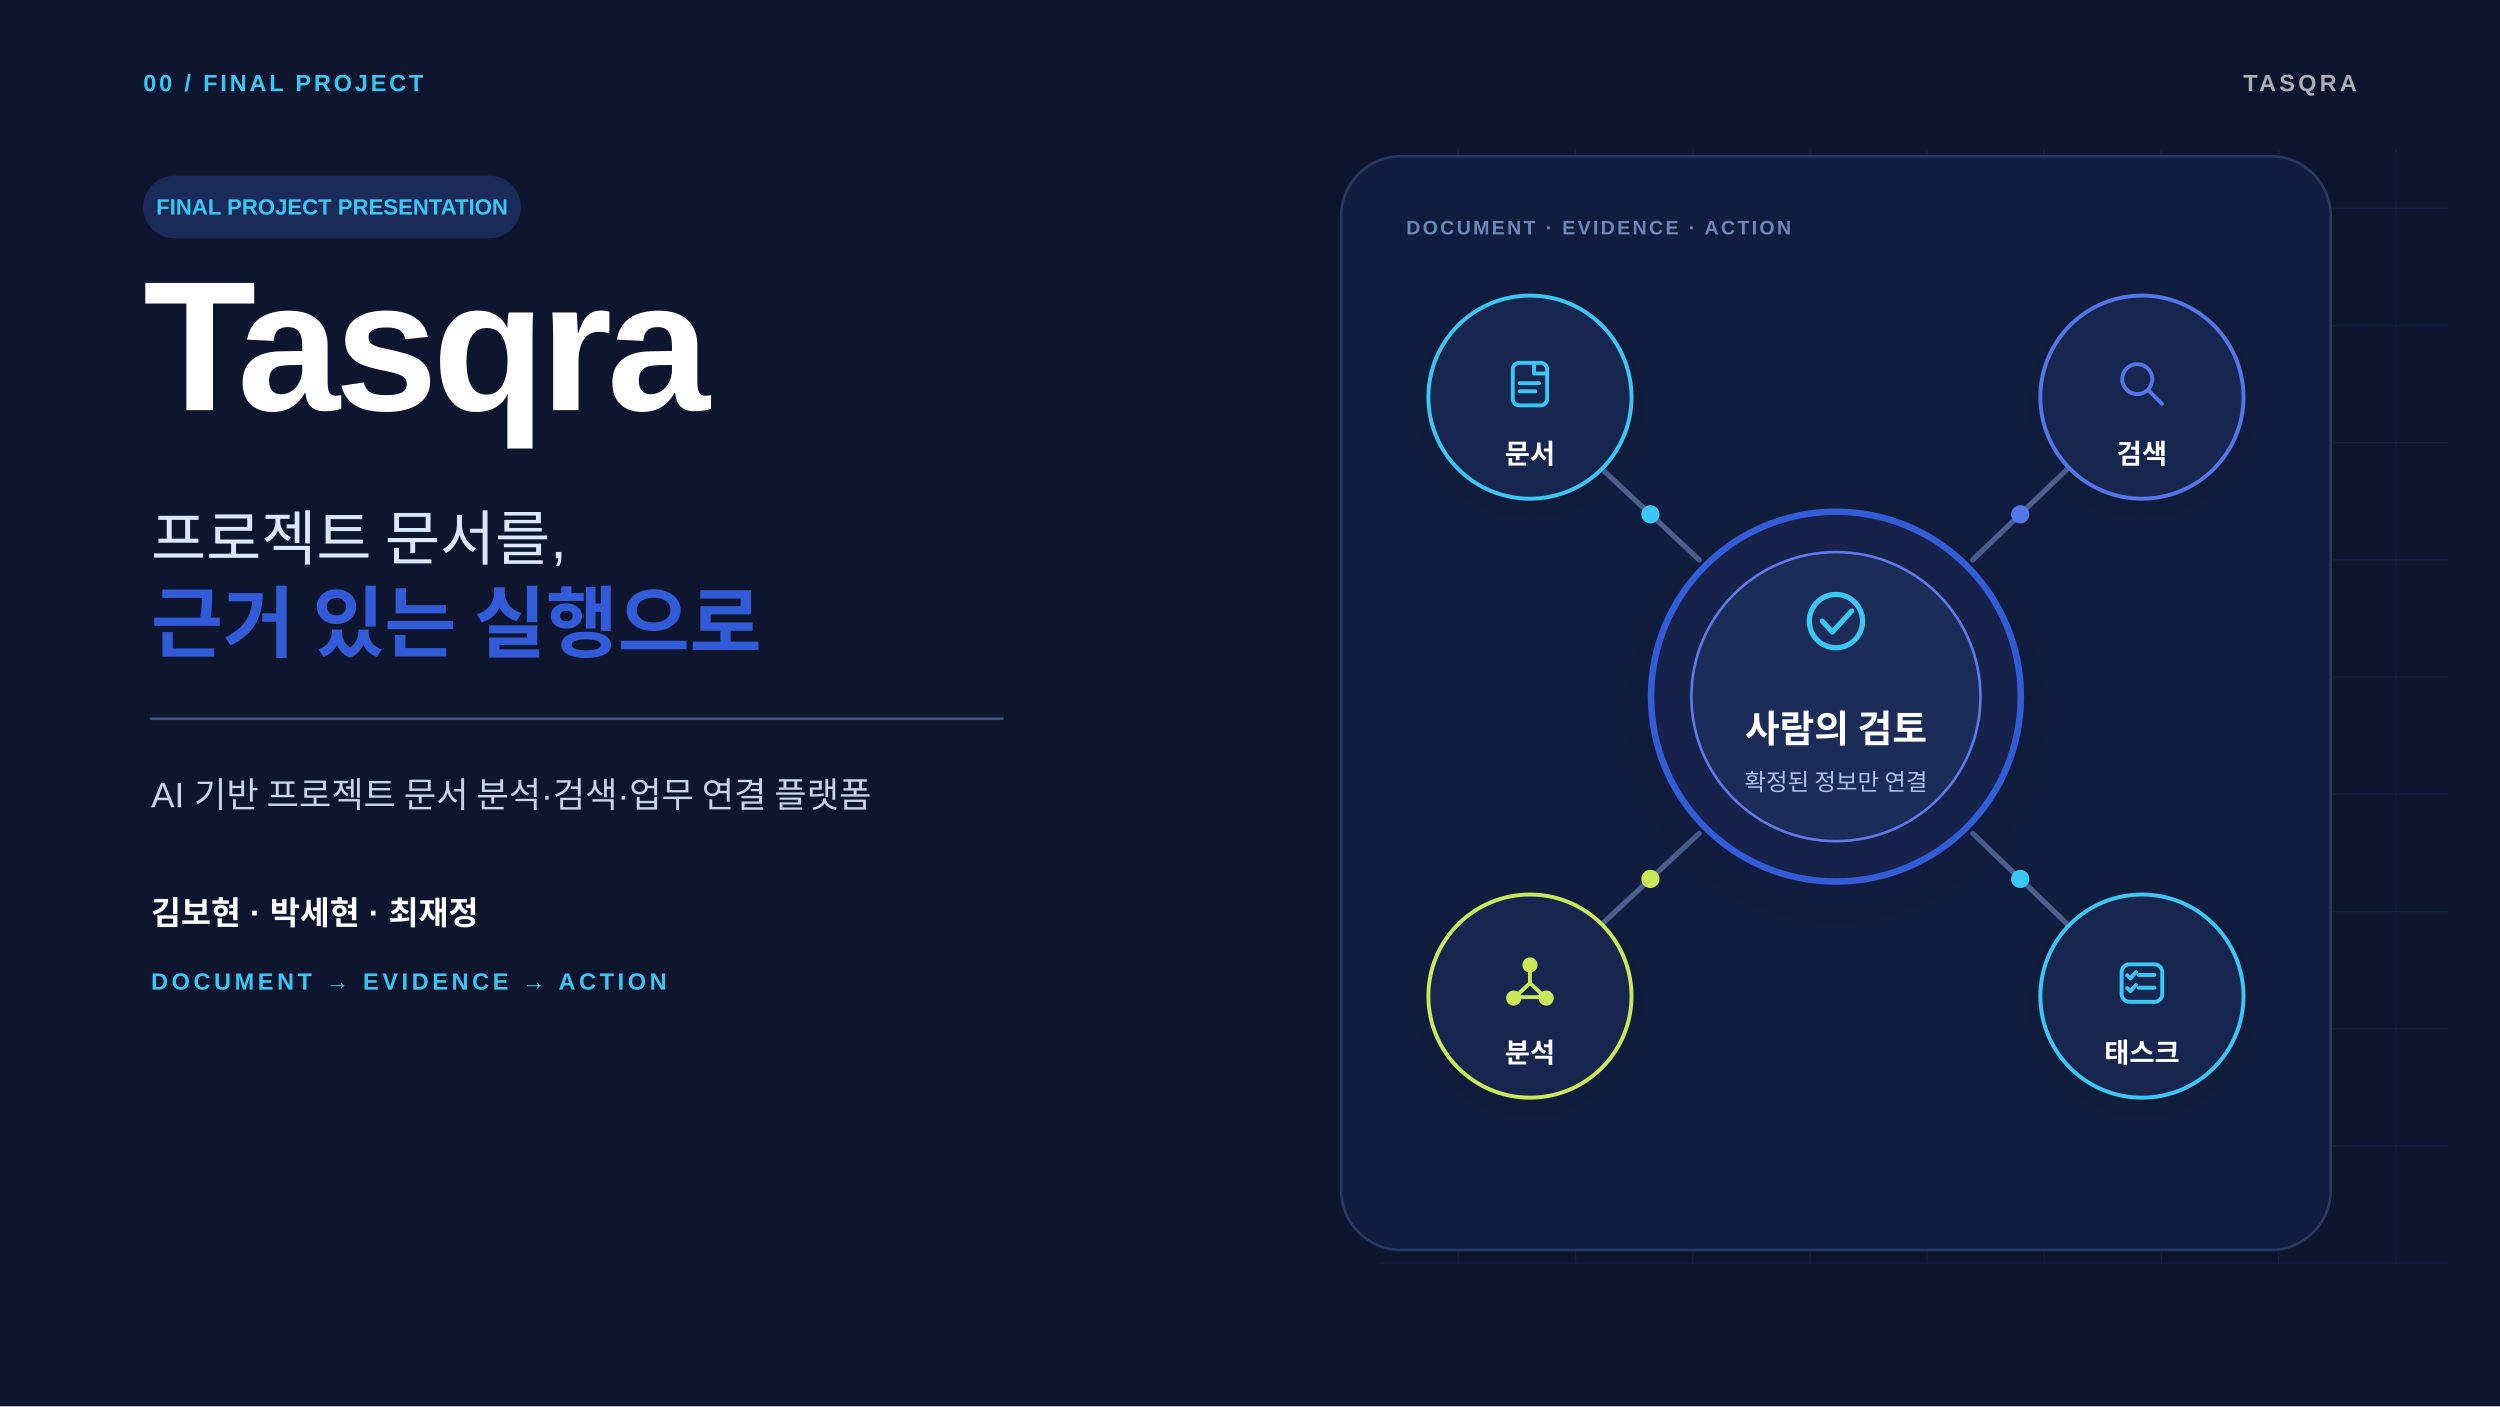
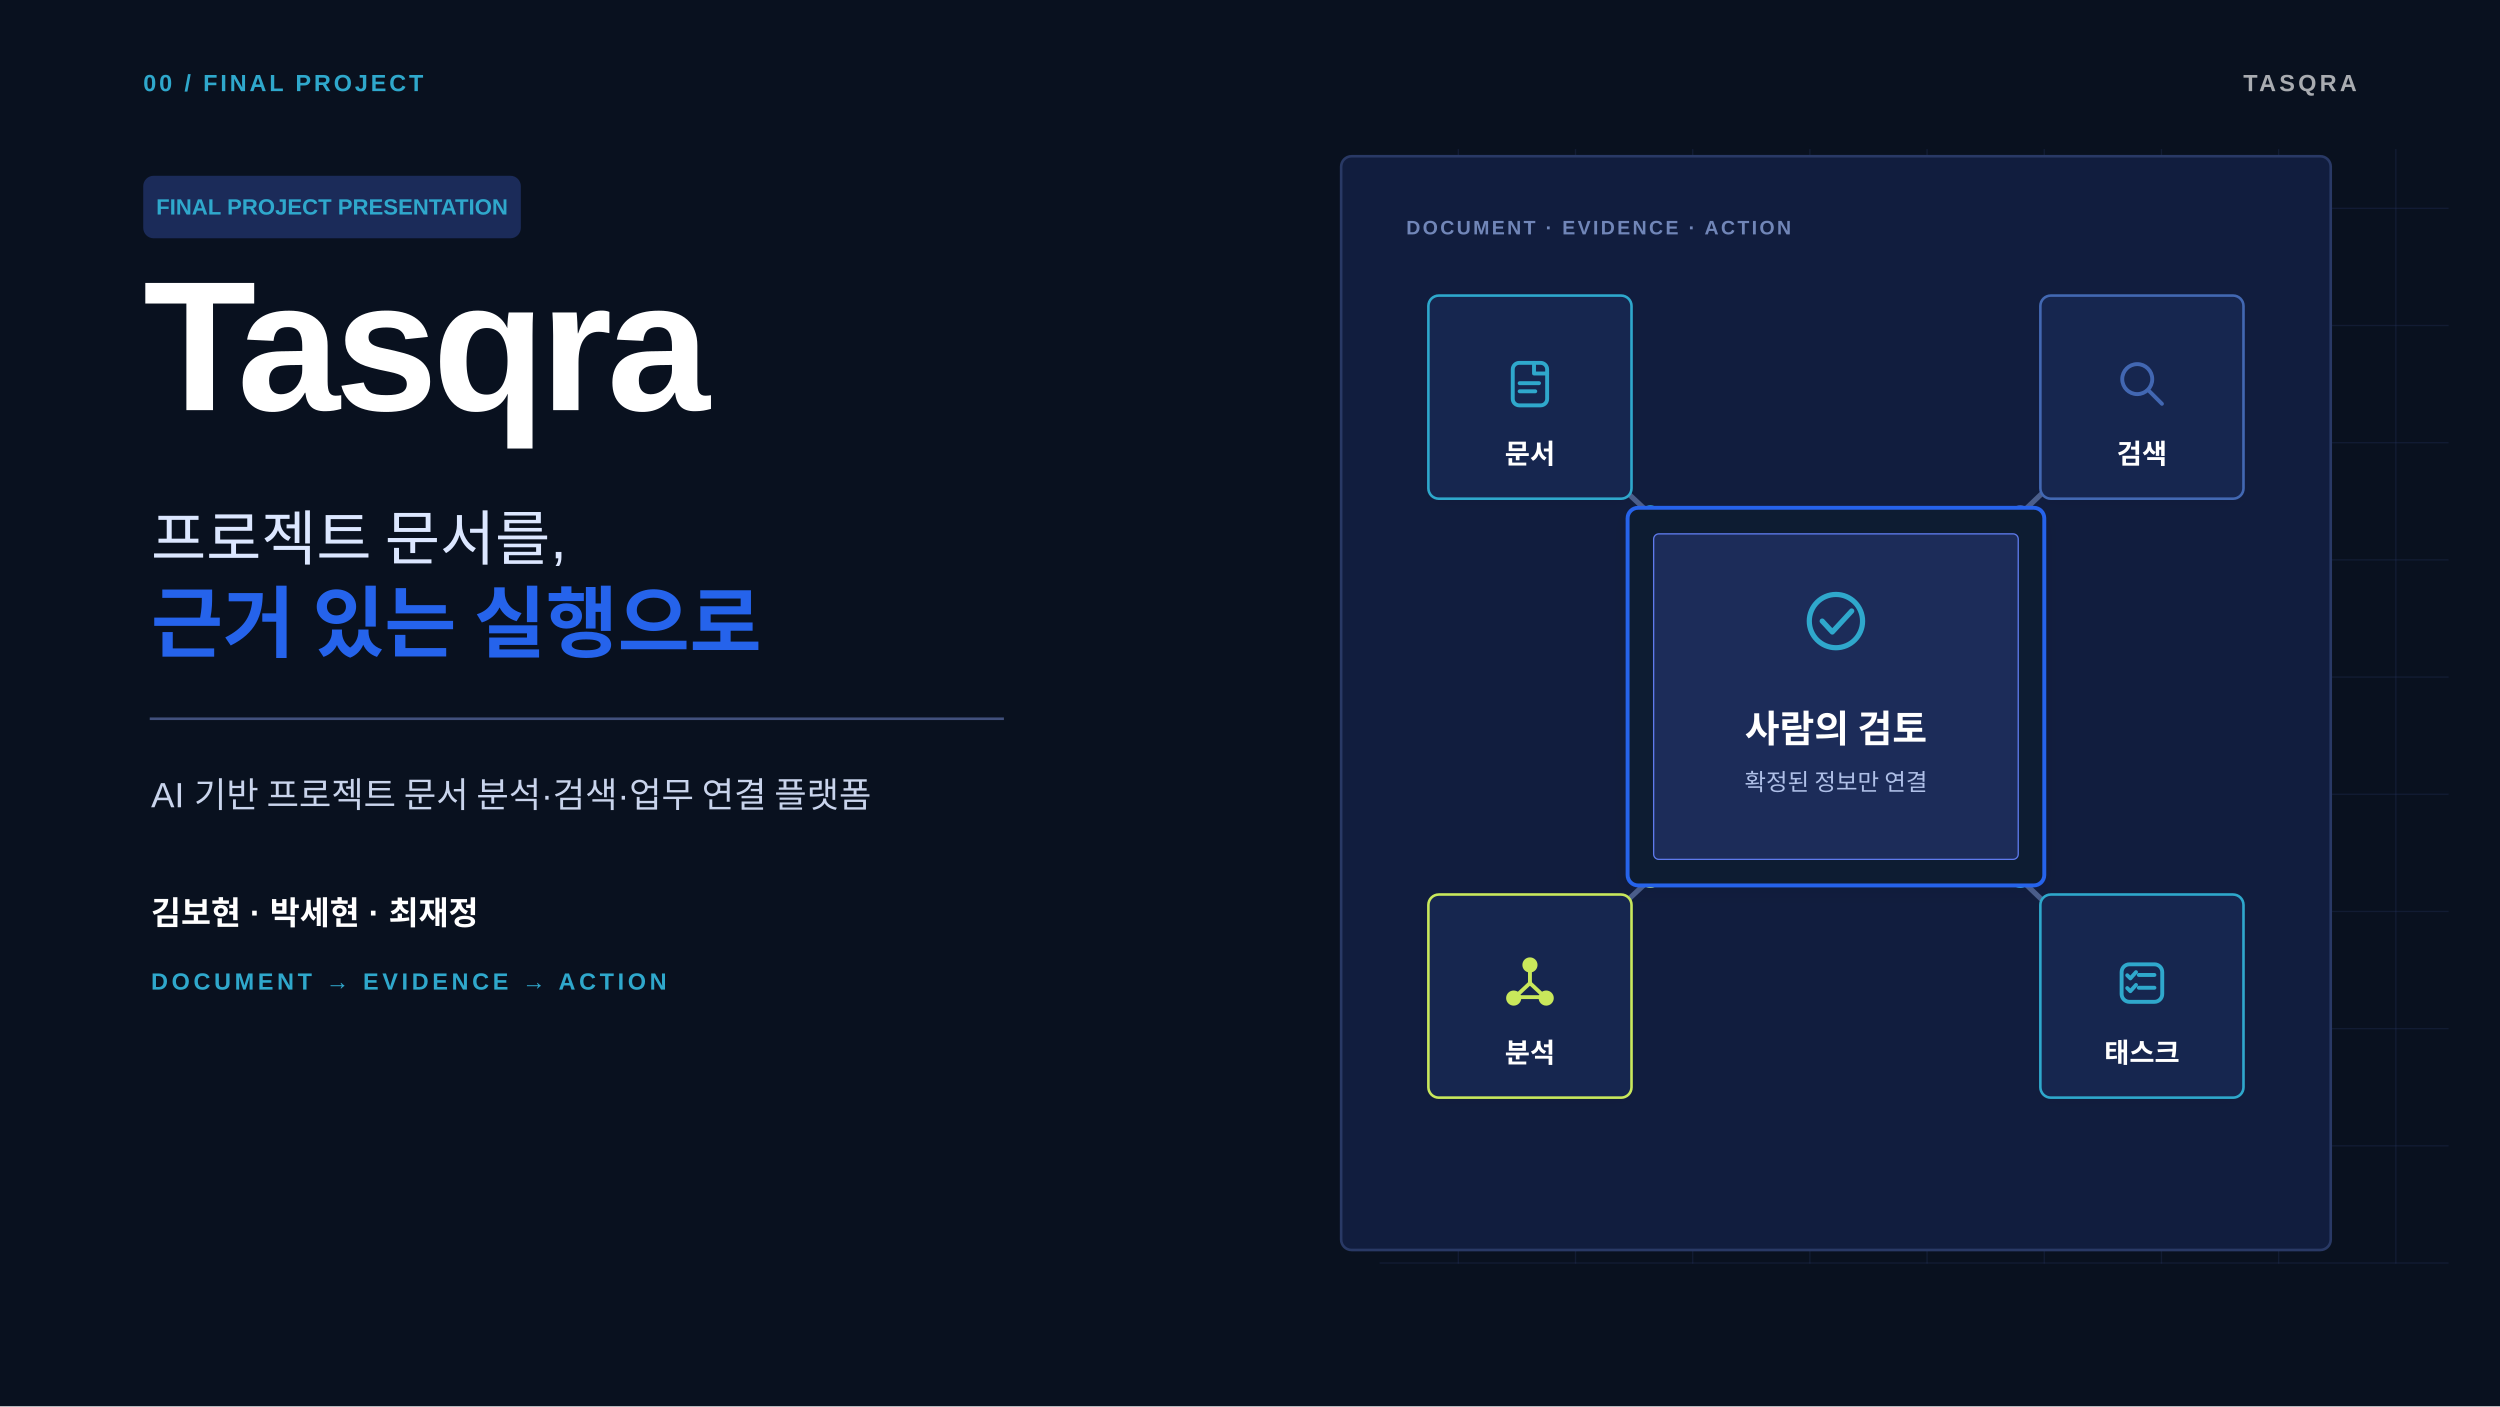
<svg xmlns="http://www.w3.org/2000/svg" width="1920" height="1080" viewBox="0 0 1920 1080">
  <defs>
    <style>@font-face{font-family:NotoKR;src:url("../../포트폴리오/NotoSansKR.ttf") format("truetype");} text{font-family:NotoKR,Arial,sans-serif;}</style>
    <filter id="shadow" x="-20%" y="-20%" width="140%" height="140%">
-       <feDropShadow dx="0" dy="14" stdDeviation="18" flood-color="#0E162F" flood-opacity="0.10" />
+       <feDropShadow dx="0" dy="4" stdDeviation="8" flood-color="#09111F" flood-opacity="0.06" />
    </filter>
    <filter id="softShadow" x="-20%" y="-20%" width="140%" height="140%">
-       <feDropShadow dx="0" dy="7" stdDeviation="10" flood-color="#0E162F" flood-opacity="0.08" />
+       <feDropShadow dx="0" dy="2" stdDeviation="5" flood-color="#09111F" flood-opacity="0.05" />
    </filter>
  </defs>
-   <rect x="0" y="0" width="1920" height="1080" rx="0" fill="#0E162F" stroke="none" stroke-width="0" opacity="1" />
-   <text x="110" y="70" font-family="NotoKR, Arial, sans-serif" font-size="18" font-weight="700" font-style="normal" fill="#3BC7F4" text-anchor="start" letter-spacing="2.2" opacity="1">00  /  FINAL PROJECT</text>
+   <rect x="0" y="0" width="1920" height="1080" rx="0" fill="#09111F" stroke="none" stroke-width="0" opacity="1" />
+   <text x="110" y="70" font-family="NotoKR, Arial, sans-serif" font-size="18" font-weight="700" font-style="normal" fill="#2FA8CC" text-anchor="start" letter-spacing="2.2" opacity="1">00  /  FINAL PROJECT</text>
  <text x="1810" y="70" font-family="NotoKR, Arial, sans-serif" font-size="18" font-weight="800" font-style="normal" fill="#FFFFFF" text-anchor="end" letter-spacing="2.5" opacity="0.65">TASQRA</text>
-   <line x1="1120" y1="115" x2="1120" y2="970" stroke="#23315C" stroke-width="1" stroke-linecap="round" opacity="0.34" />
-   <line x1="1210" y1="115" x2="1210" y2="970" stroke="#23315C" stroke-width="1" stroke-linecap="round" opacity="0.34" />
-   <line x1="1300" y1="115" x2="1300" y2="970" stroke="#23315C" stroke-width="1" stroke-linecap="round" opacity="0.34" />
-   <line x1="1390" y1="115" x2="1390" y2="970" stroke="#23315C" stroke-width="1" stroke-linecap="round" opacity="0.34" />
-   <line x1="1480" y1="115" x2="1480" y2="970" stroke="#23315C" stroke-width="1" stroke-linecap="round" opacity="0.34" />
-   <line x1="1570" y1="115" x2="1570" y2="970" stroke="#23315C" stroke-width="1" stroke-linecap="round" opacity="0.34" />
-   <line x1="1660" y1="115" x2="1660" y2="970" stroke="#23315C" stroke-width="1" stroke-linecap="round" opacity="0.34" />
-   <line x1="1750" y1="115" x2="1750" y2="970" stroke="#23315C" stroke-width="1" stroke-linecap="round" opacity="0.34" />
-   <line x1="1840" y1="115" x2="1840" y2="970" stroke="#23315C" stroke-width="1" stroke-linecap="round" opacity="0.34" />
-   <line x1="1060" y1="160" x2="1880" y2="160" stroke="#23315C" stroke-width="1" stroke-linecap="round" opacity="0.34" />
-   <line x1="1060" y1="250" x2="1880" y2="250" stroke="#23315C" stroke-width="1" stroke-linecap="round" opacity="0.34" />
-   <line x1="1060" y1="340" x2="1880" y2="340" stroke="#23315C" stroke-width="1" stroke-linecap="round" opacity="0.34" />
-   <line x1="1060" y1="430" x2="1880" y2="430" stroke="#23315C" stroke-width="1" stroke-linecap="round" opacity="0.34" />
-   <line x1="1060" y1="520" x2="1880" y2="520" stroke="#23315C" stroke-width="1" stroke-linecap="round" opacity="0.34" />
-   <line x1="1060" y1="610" x2="1880" y2="610" stroke="#23315C" stroke-width="1" stroke-linecap="round" opacity="0.34" />
-   <line x1="1060" y1="700" x2="1880" y2="700" stroke="#23315C" stroke-width="1" stroke-linecap="round" opacity="0.34" />
-   <line x1="1060" y1="790" x2="1880" y2="790" stroke="#23315C" stroke-width="1" stroke-linecap="round" opacity="0.34" />
-   <line x1="1060" y1="880" x2="1880" y2="880" stroke="#23315C" stroke-width="1" stroke-linecap="round" opacity="0.34" />
-   <line x1="1060" y1="970" x2="1880" y2="970" stroke="#23315C" stroke-width="1" stroke-linecap="round" opacity="0.34" />
-   <rect x="110" y="135" width="290" height="48" rx="24.0" fill="#1B2B59" stroke="none" stroke-width="0" opacity="1" />
-   <text x="255.0" y="164.78" font-family="NotoKR, Arial, sans-serif" font-size="17" font-weight="700" font-style="normal" fill="#3BC7F4" text-anchor="middle" letter-spacing="0" opacity="1">FINAL PROJECT PRESENTATION</text>
+   <line x1="1120" y1="115" x2="1120" y2="970" stroke="#23315C" stroke-width="1" stroke-linecap="square" opacity="0.34" />
+   <line x1="1210" y1="115" x2="1210" y2="970" stroke="#23315C" stroke-width="1" stroke-linecap="square" opacity="0.34" />
+   <line x1="1300" y1="115" x2="1300" y2="970" stroke="#23315C" stroke-width="1" stroke-linecap="square" opacity="0.34" />
+   <line x1="1390" y1="115" x2="1390" y2="970" stroke="#23315C" stroke-width="1" stroke-linecap="square" opacity="0.34" />
+   <line x1="1480" y1="115" x2="1480" y2="970" stroke="#23315C" stroke-width="1" stroke-linecap="square" opacity="0.34" />
+   <line x1="1570" y1="115" x2="1570" y2="970" stroke="#23315C" stroke-width="1" stroke-linecap="square" opacity="0.34" />
+   <line x1="1660" y1="115" x2="1660" y2="970" stroke="#23315C" stroke-width="1" stroke-linecap="square" opacity="0.34" />
+   <line x1="1750" y1="115" x2="1750" y2="970" stroke="#23315C" stroke-width="1" stroke-linecap="square" opacity="0.34" />
+   <line x1="1840" y1="115" x2="1840" y2="970" stroke="#23315C" stroke-width="1" stroke-linecap="square" opacity="0.34" />
+   <line x1="1060" y1="160" x2="1880" y2="160" stroke="#23315C" stroke-width="1" stroke-linecap="square" opacity="0.34" />
+   <line x1="1060" y1="250" x2="1880" y2="250" stroke="#23315C" stroke-width="1" stroke-linecap="square" opacity="0.34" />
+   <line x1="1060" y1="340" x2="1880" y2="340" stroke="#23315C" stroke-width="1" stroke-linecap="square" opacity="0.34" />
+   <line x1="1060" y1="430" x2="1880" y2="430" stroke="#23315C" stroke-width="1" stroke-linecap="square" opacity="0.34" />
+   <line x1="1060" y1="520" x2="1880" y2="520" stroke="#23315C" stroke-width="1" stroke-linecap="square" opacity="0.34" />
+   <line x1="1060" y1="610" x2="1880" y2="610" stroke="#23315C" stroke-width="1" stroke-linecap="square" opacity="0.34" />
+   <line x1="1060" y1="700" x2="1880" y2="700" stroke="#23315C" stroke-width="1" stroke-linecap="square" opacity="0.34" />
+   <line x1="1060" y1="790" x2="1880" y2="790" stroke="#23315C" stroke-width="1" stroke-linecap="square" opacity="0.34" />
+   <line x1="1060" y1="880" x2="1880" y2="880" stroke="#23315C" stroke-width="1" stroke-linecap="square" opacity="0.34" />
+   <line x1="1060" y1="970" x2="1880" y2="970" stroke="#23315C" stroke-width="1" stroke-linecap="square" opacity="0.34" />
+   <rect x="110" y="135" width="290" height="48" rx="8" fill="#1B2B59" stroke="none" stroke-width="0" opacity="1" />
+   <text x="255.0" y="164.78" font-family="NotoKR, Arial, sans-serif" font-size="17" font-weight="700" font-style="normal" fill="#2FA8CC" text-anchor="middle" letter-spacing="0" opacity="1">FINAL PROJECT PRESENTATION</text>
  <text x="110" y="315" font-family="NotoKR, Arial, sans-serif" font-size="142" font-weight="800" font-style="normal" fill="#FFFFFF" text-anchor="start" letter-spacing="-4" opacity="1">Tasqra</text>
  <text x="116" y="430" font-family="NotoKR, Arial, sans-serif" font-size="46" font-weight="500" font-style="normal" fill="#DCE7FF" text-anchor="start" letter-spacing="0" opacity="1">프로젝트 문서를,</text>
-   <text x="116" y="500" font-family="NotoKR, Arial, sans-serif" font-size="60" font-weight="800" font-style="normal" fill="#315BD8" text-anchor="start" letter-spacing="0" opacity="1">근거 있는 실행으로</text>
-   <line x1="116" y1="552" x2="770" y2="552" stroke="#41507C" stroke-width="2" stroke-linecap="round" opacity="1" />
+   <text x="116" y="500" font-family="NotoKR, Arial, sans-serif" font-size="60" font-weight="800" font-style="normal" fill="#2563EB" text-anchor="start" letter-spacing="0" opacity="1">근거 있는 실행으로</text>
+   <line x1="116" y1="552" x2="770" y2="552" stroke="#41507C" stroke-width="2" stroke-linecap="square" opacity="1" />
  <text x="116" y="620" font-family="NotoKR, Arial, sans-serif" font-size="27" font-weight="500" font-style="normal" fill="#C9D4EC" text-anchor="start" letter-spacing="0" opacity="1">AI 기반 프로젝트 문서 분석·검색·업무 연결 플랫폼</text>
  <text x="116" y="710" font-family="NotoKR, Arial, sans-serif" font-size="25" font-weight="700" font-style="normal" fill="#FFFFFF" text-anchor="start" letter-spacing="0" opacity="1">김보현  ·  박세현  ·  최재정</text>
-   <text x="116" y="760" font-family="NotoKR, Arial, sans-serif" font-size="18" font-weight="700" font-style="normal" fill="#3BC7F4" text-anchor="start" letter-spacing="2.8" opacity="1">DOCUMENT  →  EVIDENCE  →  ACTION</text>
-   <rect x="1030" y="120" width="760" height="840" rx="46" fill="#111D3E" stroke="#293965" stroke-width="2" opacity="1" />
+   <text x="116" y="760" font-family="NotoKR, Arial, sans-serif" font-size="18" font-weight="700" font-style="normal" fill="#2FA8CC" text-anchor="start" letter-spacing="2.8" opacity="1">DOCUMENT  →  EVIDENCE  →  ACTION</text>
+   <rect x="1030" y="120" width="760" height="840" rx="8" fill="#111D3E" stroke="#293965" stroke-width="2" opacity="1" />
  <text x="1080" y="180" font-family="NotoKR, Arial, sans-serif" font-size="15" font-weight="800" font-style="normal" fill="#7186B8" text-anchor="start" letter-spacing="1.8" opacity="1">DOCUMENT  ·  EVIDENCE  ·  ACTION</text>
-   <line x1="1230" y1="360" x2="1305" y2="430" stroke="#526696" stroke-width="4" stroke-linecap="round" opacity="0.9" />
-   <circle cx="1267.5" cy="395.0" r="7" fill="#3BC7F4" stroke="none" stroke-width="0" opacity="1" />
-   <line x1="1588" y1="360" x2="1515" y2="430" stroke="#526696" stroke-width="4" stroke-linecap="round" opacity="0.9" />
-   <circle cx="1551.5" cy="395.0" r="7" fill="#5576E8" stroke="none" stroke-width="0" opacity="1" />
-   <line x1="1230" y1="710" x2="1305" y2="640" stroke="#526696" stroke-width="4" stroke-linecap="round" opacity="0.9" />
+   <line x1="1230" y1="360" x2="1305" y2="430" stroke="#526696" stroke-width="4" stroke-linecap="square" opacity="0.9" />
+   <circle cx="1267.5" cy="395.0" r="7" fill="#2FA8CC" stroke="none" stroke-width="0" opacity="1" />
+   <line x1="1588" y1="360" x2="1515" y2="430" stroke="#526696" stroke-width="4" stroke-linecap="square" opacity="0.9" />
+   <circle cx="1551.5" cy="395.0" r="7" fill="#4267B2" stroke="none" stroke-width="0" opacity="1" />
+   <line x1="1230" y1="710" x2="1305" y2="640" stroke="#526696" stroke-width="4" stroke-linecap="square" opacity="0.9" />
  <circle cx="1267.5" cy="675.0" r="7" fill="#C9E85B" stroke="none" stroke-width="0" opacity="1" />
-   <line x1="1588" y1="710" x2="1515" y2="640" stroke="#526696" stroke-width="4" stroke-linecap="round" opacity="0.9" />
-   <circle cx="1551.5" cy="675.0" r="7" fill="#3BC7F4" stroke="none" stroke-width="0" opacity="1" />
-   <circle cx="1175" cy="305" r="78" fill="#17264F" stroke="#3BC7F4" stroke-width="3" opacity="1" filter="url(#softShadow)" />
-   <g fill="none" stroke="#3BC7F4" stroke-width="3" stroke-linecap="round" stroke-linejoin="round">
+   <line x1="1588" y1="710" x2="1515" y2="640" stroke="#526696" stroke-width="4" stroke-linecap="square" opacity="0.9" />
+   <circle cx="1551.5" cy="675.0" r="7" fill="#2FA8CC" stroke="none" stroke-width="0" opacity="1" />
+   <rect x="1097" y="227" width="156" height="156" rx="8" fill="#17264F" stroke="#2FA8CC" stroke-width="2" opacity="1" filter="url(#softShadow)" />
+   <g fill="none" stroke="#2FA8CC" stroke-width="3" stroke-linecap="round" stroke-linejoin="round">
    <rect x="1161.8" y="278.68" width="26.4" height="32.64" rx="5" />
    <path d="M 1178.12 278.68 v 8.16 h 10.08" />
    <line x1="1167.08" y1="294.28" x2="1181.96" y2="294.28" />
    <line x1="1167.08" y1="300.52" x2="1179.08" y2="300.52" />
  </g>
  <text x="1175" y="356" font-family="NotoKR, Arial, sans-serif" font-size="21" font-weight="700" font-style="normal" fill="#FFFFFF" text-anchor="middle" letter-spacing="0" opacity="1">문서</text>
-   <circle cx="1645" cy="305" r="78" fill="#17264F" stroke="#5576E8" stroke-width="3" opacity="1" filter="url(#softShadow)" />
-   <g fill="none" stroke="#5576E8" stroke-width="3" stroke-linecap="round">
+   <rect x="1567" y="227" width="156" height="156" rx="8" fill="#17264F" stroke="#4267B2" stroke-width="2" opacity="1" filter="url(#softShadow)" />
+   <g fill="none" stroke="#4267B2" stroke-width="3" stroke-linecap="round">
    <circle cx="1641.4" cy="291.16" r="11.52" />
    <line x1="1649.8" y1="299.56" x2="1660.36" y2="310.12" />
  </g>
  <text x="1645" y="356" font-family="NotoKR, Arial, sans-serif" font-size="21" font-weight="700" font-style="normal" fill="#FFFFFF" text-anchor="middle" letter-spacing="0" opacity="1">검색</text>
-   <circle cx="1175" cy="765" r="78" fill="#17264F" stroke="#C9E85B" stroke-width="3" opacity="1" filter="url(#softShadow)" />
+   <rect x="1097" y="687" width="156" height="156" rx="8" fill="#17264F" stroke="#C9E85B" stroke-width="2" opacity="1" filter="url(#softShadow)" />
  <g fill="none" stroke="#C9E85B" stroke-width="3" stroke-linecap="round">
    <line x1="1175" y1="742.52" x2="1175" y2="755" />
    <line x1="1163.48" y1="765.8" x2="1186.52" y2="765.8" />
    <line x1="1163.48" y1="765.8" x2="1175" y2="755" />
    <line x1="1186.52" y1="765.8" x2="1175" y2="755" />
    <circle cx="1175" cy="741.08" r="4.32" fill="#C9E85B" />
    <circle cx="1162.52" cy="766.52" r="4.32" fill="#C9E85B" />
    <circle cx="1187.48" cy="766.52" r="4.32" fill="#C9E85B" />
  </g>
  <text x="1175" y="816" font-family="NotoKR, Arial, sans-serif" font-size="21" font-weight="700" font-style="normal" fill="#FFFFFF" text-anchor="middle" letter-spacing="0" opacity="1">분석</text>
-   <circle cx="1645" cy="765" r="78" fill="#17264F" stroke="#3BC7F4" stroke-width="3" opacity="1" filter="url(#softShadow)" />
-   <g fill="none" stroke="#3BC7F4" stroke-width="3" stroke-linecap="round" stroke-linejoin="round">
+   <rect x="1567" y="687" width="156" height="156" rx="8" fill="#17264F" stroke="#2FA8CC" stroke-width="2" opacity="1" filter="url(#softShadow)" />
+   <g fill="none" stroke="#2FA8CC" stroke-width="3" stroke-linecap="round" stroke-linejoin="round">
    <rect x="1629.4" y="740.6" width="31.2" height="28.8" rx="6" />
    <path d="M 1633.72 749.0 l 2.4 2.4 l 4.32 -4.8" />
    <line x1="1642.6" y1="748.76" x2="1654.6" y2="748.76" />
    <path d="M 1633.72 758.84 l 2.4 2.4 l 4.32 -4.8" />
    <line x1="1642.6" y1="758.6" x2="1654.6" y2="758.6" />
  </g>
  <text x="1645" y="816" font-family="NotoKR, Arial, sans-serif" font-size="21" font-weight="700" font-style="normal" fill="#FFFFFF" text-anchor="middle" letter-spacing="0" opacity="1">태스크</text>
-   <circle cx="1410" cy="535" r="142" fill="#16234A" stroke="#315BD8" stroke-width="5" opacity="1" filter="url(#shadow)" />
-   <circle cx="1410" cy="535" r="111" fill="#1C2C59" stroke="#5E7AEC" stroke-width="2" opacity="1" />
-   <g fill="none" stroke="#3BC7F4" stroke-width="4" stroke-linecap="round" stroke-linejoin="round">
+   <rect x="1250" y="390" width="320" height="290" rx="8" fill="#111B31" stroke="#2563EB" stroke-width="3" opacity="1" filter="url(#shadow)" />
+   <rect x="1270" y="410" width="280" height="250" rx="4" fill="#1C2C59" stroke="#5E7AEC" stroke-width="1" opacity="1" />
+   <g fill="none" stroke="#2FA8CC" stroke-width="4" stroke-linecap="round" stroke-linejoin="round">
    <circle cx="1410" cy="477" r="20.46" />
    <path d="M 1399.46 477 l 7.75 8.37 l 14.88 -16.12" />
  </g>
  <text x="1410" y="570" font-family="NotoKR, Arial, sans-serif" font-size="29" font-weight="800" font-style="normal" fill="#FFFFFF" text-anchor="middle" letter-spacing="0" opacity="1">사람의 검토</text>
  <text x="1410" y="607" font-family="NotoKR, Arial, sans-serif" font-size="18" font-weight="500" font-style="normal" fill="#AFC0E8" text-anchor="middle" letter-spacing="0" opacity="1">확정된 정보만 연결</text>
</svg>
